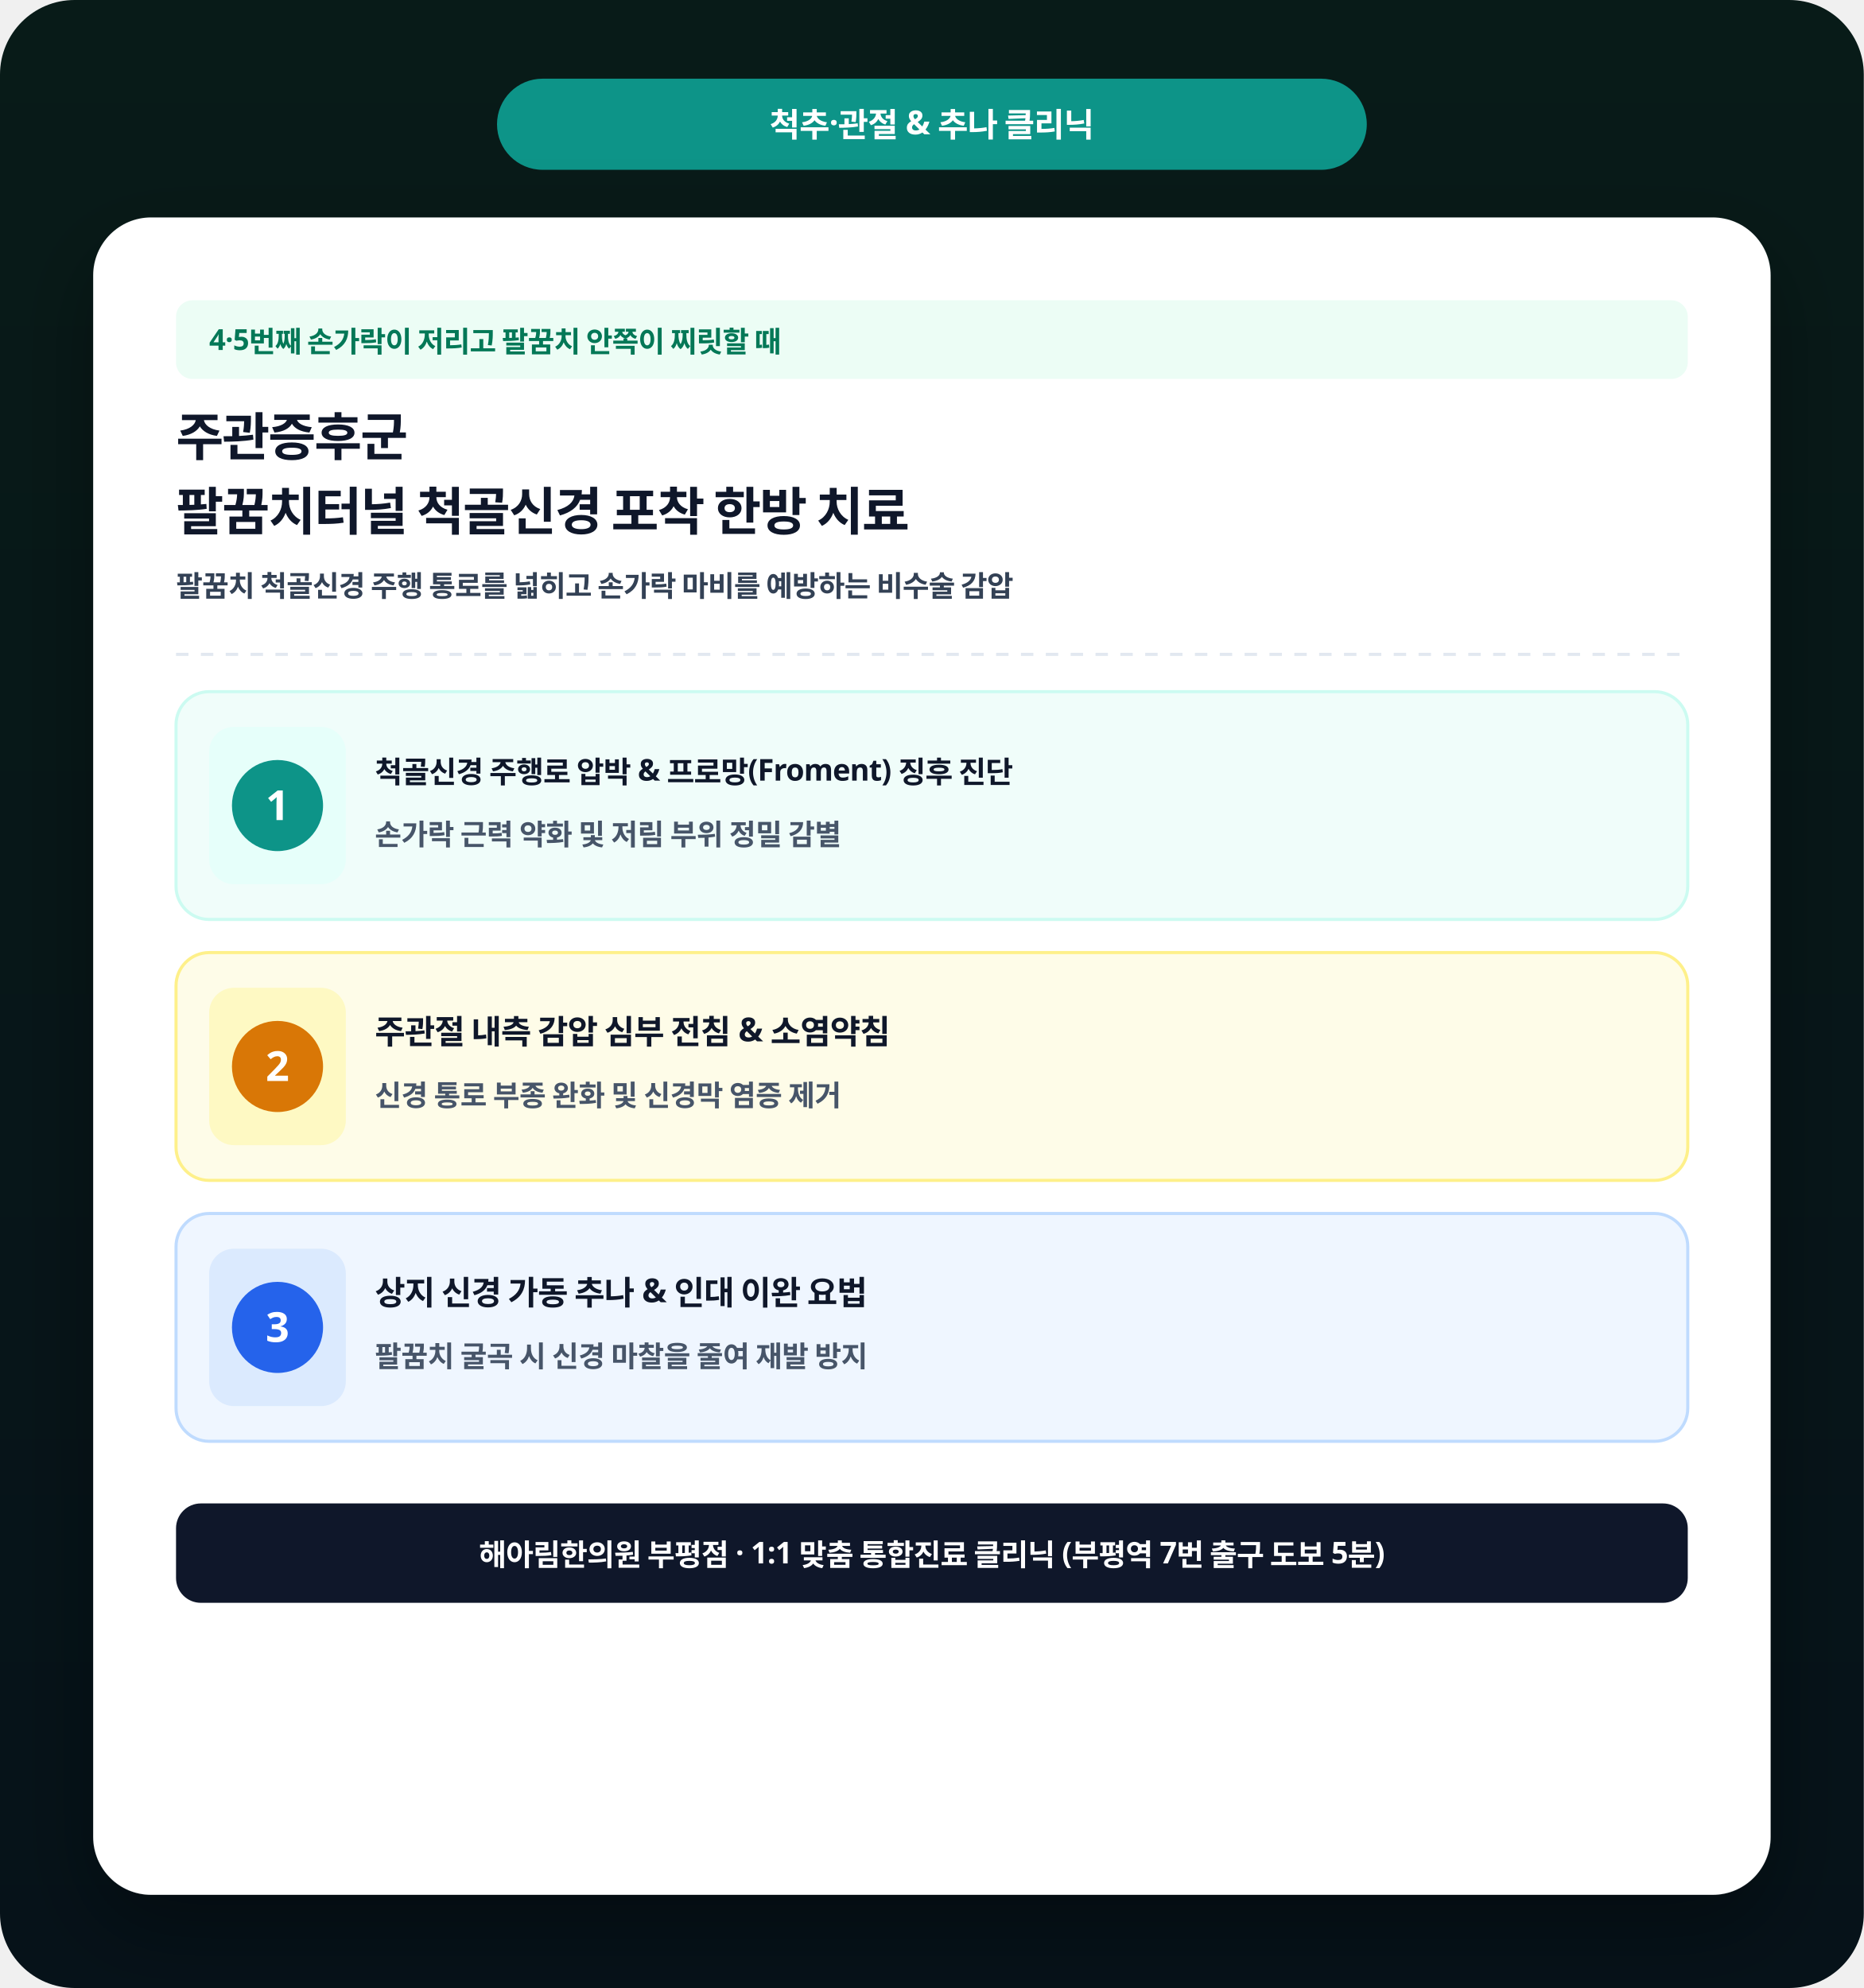
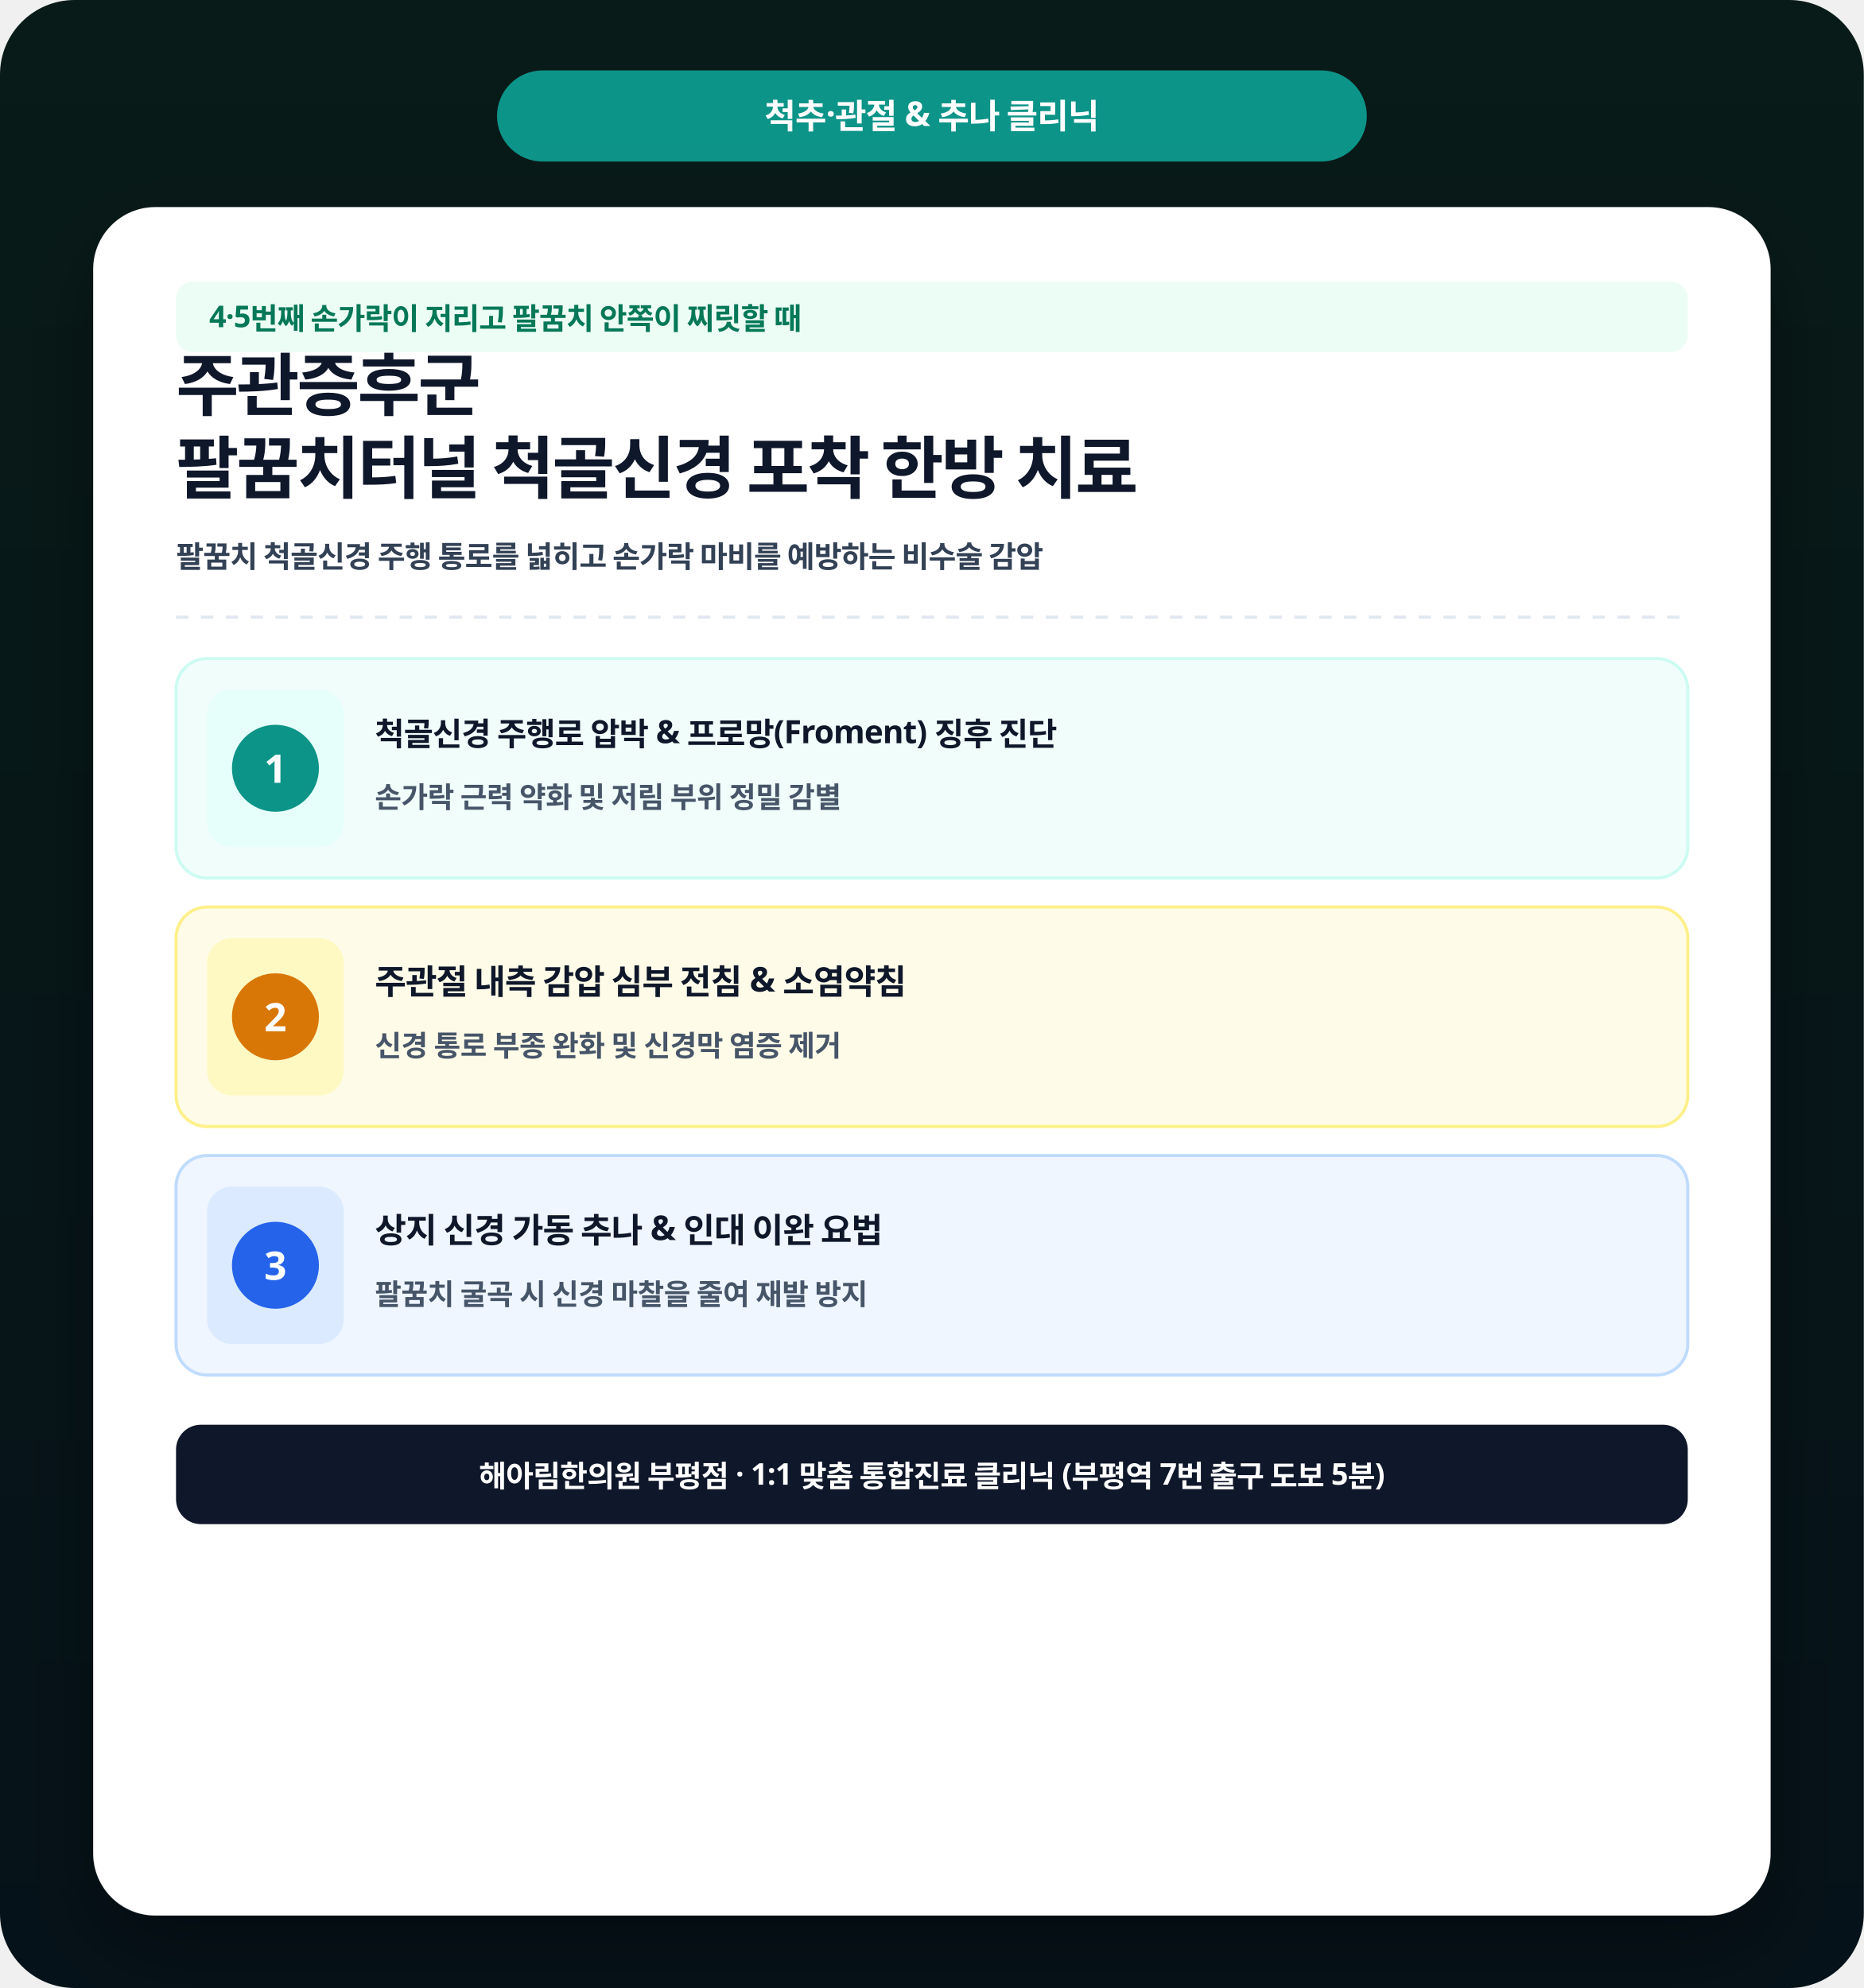
<svg xmlns="http://www.w3.org/2000/svg" width="900" height="960" viewBox="0 0 900 960">
  <defs>
    <linearGradient id="bgGrad" x1="0%" y1="0%" x2="0%" y2="100%">
      <stop offset="0%" stop-color="#081b18" />
      <stop offset="100%" stop-color="#061219" />
    </linearGradient>
    <filter id="cardShadow" x="-10%" y="-10%" width="120%" height="120%">
      <feDropShadow dx="0" dy="16" stdDeviation="20" flood-color="#000000" flood-opacity="0.35" />
    </filter>
  </defs>
  <rect x="0" y="0" width="900" height="960" rx="36" fill="url(#bgGrad)" />
-   <g transform="translate(450, 60)">
+   <g transform="translate(450, 56)">
    <rect x="-210" y="-22" width="420" height="44" rx="22" fill="#0d9488" />
-     <text x="0" y="6" font-size="16" font-weight="900" fill="#ffffff" text-anchor="middle" font-family="Pretendard, 'Malgun Gothic', sans-serif" letter-spacing="-0.02em">
+     <text x="0" y="6" font-size="16.5" font-weight="900" fill="#ffffff" text-anchor="middle" font-family="Pretendard, 'Malgun Gothic', sans-serif" letter-spacing="-0.02em">
      척추·관절 &amp; 추나 클리닉
    </text>
  </g>
  <g filter="url(#cardShadow)">
-     <rect x="45" y="105" width="810" height="810" rx="28" fill="#ffffff" />
+     <rect x="45" y="100" width="810" height="825" rx="30" fill="#ffffff" />
  </g>
-   <g transform="translate(85, 145)">
-     <rect x="0" y="0" width="730" height="38" rx="8" fill="#ecfdf5" />
-     <text x="16" y="24" font-size="14" font-weight="900" fill="#047857" font-family="Pretendard, 'Malgun Gothic', sans-serif" letter-spacing="-0.02em">
+   <g transform="translate(85, 136)">
+     <rect x="0" y="0" width="730" height="34" rx="8" fill="#ecfdf5" />
+     <text x="16" y="22" font-size="14.5" font-weight="900" fill="#047857" font-family="Pretendard, 'Malgun Gothic', sans-serif" letter-spacing="-0.02em">
      4·5번째 손가락이 저리고 팔꿈치 안쪽이 찌릿할 때
    </text>
  </g>
  <g>
-     <text x="85" y="220" font-size="25" font-weight="900" fill="#0f172a" font-family="Pretendard, 'Malgun Gothic', sans-serif" letter-spacing="-0.03em">주관증후군</text>
-     <text x="85" y="256" font-size="25" font-weight="900" fill="#0f172a" font-family="Pretendard, 'Malgun Gothic', sans-serif" letter-spacing="-0.03em">팔꿈치터널 척골신경 포착 한방 치료</text>
+     <text x="85" y="198" font-size="33" font-weight="900" fill="#0f172a" font-family="Pretendard, 'Malgun Gothic', sans-serif" letter-spacing="-0.035em">주관증후군</text>
+     <text x="85" y="238" font-size="33" font-weight="900" fill="#0f172a" font-family="Pretendard, 'Malgun Gothic', sans-serif" letter-spacing="-0.035em">팔꿈치터널 척골신경 포착 한방 치료</text>
  </g>
  <g>
-     <text x="85" y="288" font-size="14" font-weight="800" fill="#334155" font-family="Pretendard, 'Malgun Gothic', sans-serif" letter-spacing="-0.02em">
+     <text x="85" y="274" font-size="14.5" font-weight="800" fill="#334155" font-family="Pretendard, 'Malgun Gothic', sans-serif" letter-spacing="-0.02em">
      팔꿈치 척골신경 주행 통로를 넓히고 손가락 마비를 예방하는 비수술 감압
    </text>
  </g>
-   <line x1="85" y1="316" x2="815" y2="316" stroke="#e2e8f0" stroke-width="1.5" stroke-dasharray="6,6" />
-   <g transform="translate(85, 334)">
-     <rect x="0" y="0" width="730" height="110" rx="16" fill="#f0fdfa" stroke="#ccfbf1" stroke-width="1.5" />
-     <rect x="16" y="17" width="66" height="76" rx="12" fill="#e6fffa" />
-     <circle cx="49" cy="55" r="22" fill="#0d9488" />
-     <text x="49" y="62" font-size="20" font-weight="900" fill="#ffffff" text-anchor="middle" font-family="Pretendard, 'Malgun Gothic', sans-serif">1</text>
-     <text x="96" y="44" font-size="14.5" font-weight="900" fill="#0f172a" font-family="Pretendard, 'Malgun Gothic', sans-serif" letter-spacing="-0.02em">
+   <line x1="85" y1="298" x2="815" y2="298" stroke="#e2e8f0" stroke-width="1.5" stroke-dasharray="6,6" />
+   <g transform="translate(85, 318)">
+     <rect x="0" y="0" width="730" height="106" rx="15" fill="#f0fdfa" stroke="#ccfbf1" stroke-width="1.5" />
+     <rect x="15" y="15" width="66" height="76" rx="12" fill="#e6fffa" />
+     <circle cx="48" cy="53" r="21" fill="#0d9488" />
+     <text x="48" y="60" font-size="19" font-weight="900" fill="#ffffff" text-anchor="middle" font-family="Pretendard, 'Malgun Gothic', sans-serif">1</text>
+     <text x="96" y="42" font-size="15.5" font-weight="900" fill="#0f172a" font-family="Pretendard, 'Malgun Gothic', sans-serif" letter-spacing="-0.02em">
      척골신경 주행로 압박 &amp; 프로망(Froment) 징후 진단
    </text>
-     <text x="96" y="74" font-size="14" font-weight="600" fill="#475569" font-family="Pretendard, 'Malgun Gothic', sans-serif" letter-spacing="-0.01em">
+     <text x="96" y="72" font-size="14" font-weight="600" fill="#475569" font-family="Pretendard, 'Malgun Gothic', sans-serif" letter-spacing="-0.01em">
      손가락 근력 약화 및 저림 부위 정밀 감별
    </text>
  </g>
-   <g transform="translate(85, 460)">
-     <rect x="0" y="0" width="730" height="110" rx="16" fill="#fefce8" stroke="#fef08a" stroke-width="1.5" />
-     <rect x="16" y="17" width="66" height="76" rx="12" fill="#fef9c3" />
-     <circle cx="49" cy="55" r="22" fill="#d97706" />
-     <text x="49" y="62" font-size="20" font-weight="900" fill="#ffffff" text-anchor="middle" font-family="Pretendard, 'Malgun Gothic', sans-serif">2</text>
-     <text x="96" y="44" font-size="16" font-weight="900" fill="#0f172a" font-family="Pretendard, 'Malgun Gothic', sans-serif" letter-spacing="-0.02em">
+   <g transform="translate(85, 438)">
+     <rect x="0" y="0" width="730" height="106" rx="15" fill="#fefce8" stroke="#fef08a" stroke-width="1.5" />
+     <rect x="15" y="15" width="66" height="76" rx="12" fill="#fef9c3" />
+     <circle cx="48" cy="53" r="21" fill="#d97706" />
+     <text x="48" y="60" font-size="19" font-weight="900" fill="#ffffff" text-anchor="middle" font-family="Pretendard, 'Malgun Gothic', sans-serif">2</text>
+     <text x="96" y="42" font-size="16.5" font-weight="900" fill="#0f172a" font-family="Pretendard, 'Malgun Gothic', sans-serif" letter-spacing="-0.02em">
      주관절 내측 감압 심부 전침 &amp; 소염약침
    </text>
-     <text x="96" y="74" font-size="14" font-weight="600" fill="#475569" font-family="Pretendard, 'Malgun Gothic', sans-serif" letter-spacing="-0.01em">
+     <text x="96" y="72" font-size="14" font-weight="600" fill="#475569" font-family="Pretendard, 'Malgun Gothic', sans-serif" letter-spacing="-0.01em">
      신경 통로 부종 완화 및 신경막 염증 제거
    </text>
  </g>
-   <g transform="translate(85, 586)">
-     <rect x="0" y="0" width="730" height="110" rx="16" fill="#eff6ff" stroke="#bfdbfe" stroke-width="1.5" />
-     <rect x="16" y="17" width="66" height="76" rx="12" fill="#dbeafe" />
-     <circle cx="49" cy="55" r="22" fill="#2563eb" />
-     <text x="49" y="62" font-size="20" font-weight="900" fill="#ffffff" text-anchor="middle" font-family="Pretendard, 'Malgun Gothic', sans-serif">3</text>
-     <text x="96" y="44" font-size="16" font-weight="900" fill="#0f172a" font-family="Pretendard, 'Malgun Gothic', sans-serif" letter-spacing="-0.02em">
+   <g transform="translate(85, 558)">
+     <rect x="0" y="0" width="730" height="106" rx="15" fill="#eff6ff" stroke="#bfdbfe" stroke-width="1.5" />
+     <rect x="15" y="15" width="66" height="76" rx="12" fill="#dbeafe" />
+     <circle cx="48" cy="53" r="21" fill="#2563eb" />
+     <text x="48" y="60" font-size="19" font-weight="900" fill="#ffffff" text-anchor="middle" font-family="Pretendard, 'Malgun Gothic', sans-serif">3</text>
+     <text x="96" y="42" font-size="16.5" font-weight="900" fill="#0f172a" font-family="Pretendard, 'Malgun Gothic', sans-serif" letter-spacing="-0.02em">
      상지 신경 가동 추나 &amp; 인대 이완 요법
    </text>
-     <text x="96" y="74" font-size="14" font-weight="600" fill="#475569" font-family="Pretendard, 'Malgun Gothic', sans-serif" letter-spacing="-0.01em">
+     <text x="96" y="72" font-size="14" font-weight="600" fill="#475569" font-family="Pretendard, 'Malgun Gothic', sans-serif" letter-spacing="-0.01em">
      팔꿈치 굴곡 시 신경 마찰을 줄여 재발 방지
    </text>
  </g>
-   <g transform="translate(85, 726)">
+   <g transform="translate(85, 688)">
    <rect x="0" y="0" width="730" height="48" rx="12" fill="#0f172a" />
    <text x="365" y="30" font-size="14.5" font-weight="800" fill="#ffffff" text-anchor="middle" font-family="Pretendard, 'Malgun Gothic', sans-serif" letter-spacing="-0.02em">
      해아림한의원 부평점 · 1:1 맞춤 통합진료 클리닉 (부평역 7번 출구 도보 5분)
    </text>
  </g>
</svg>
